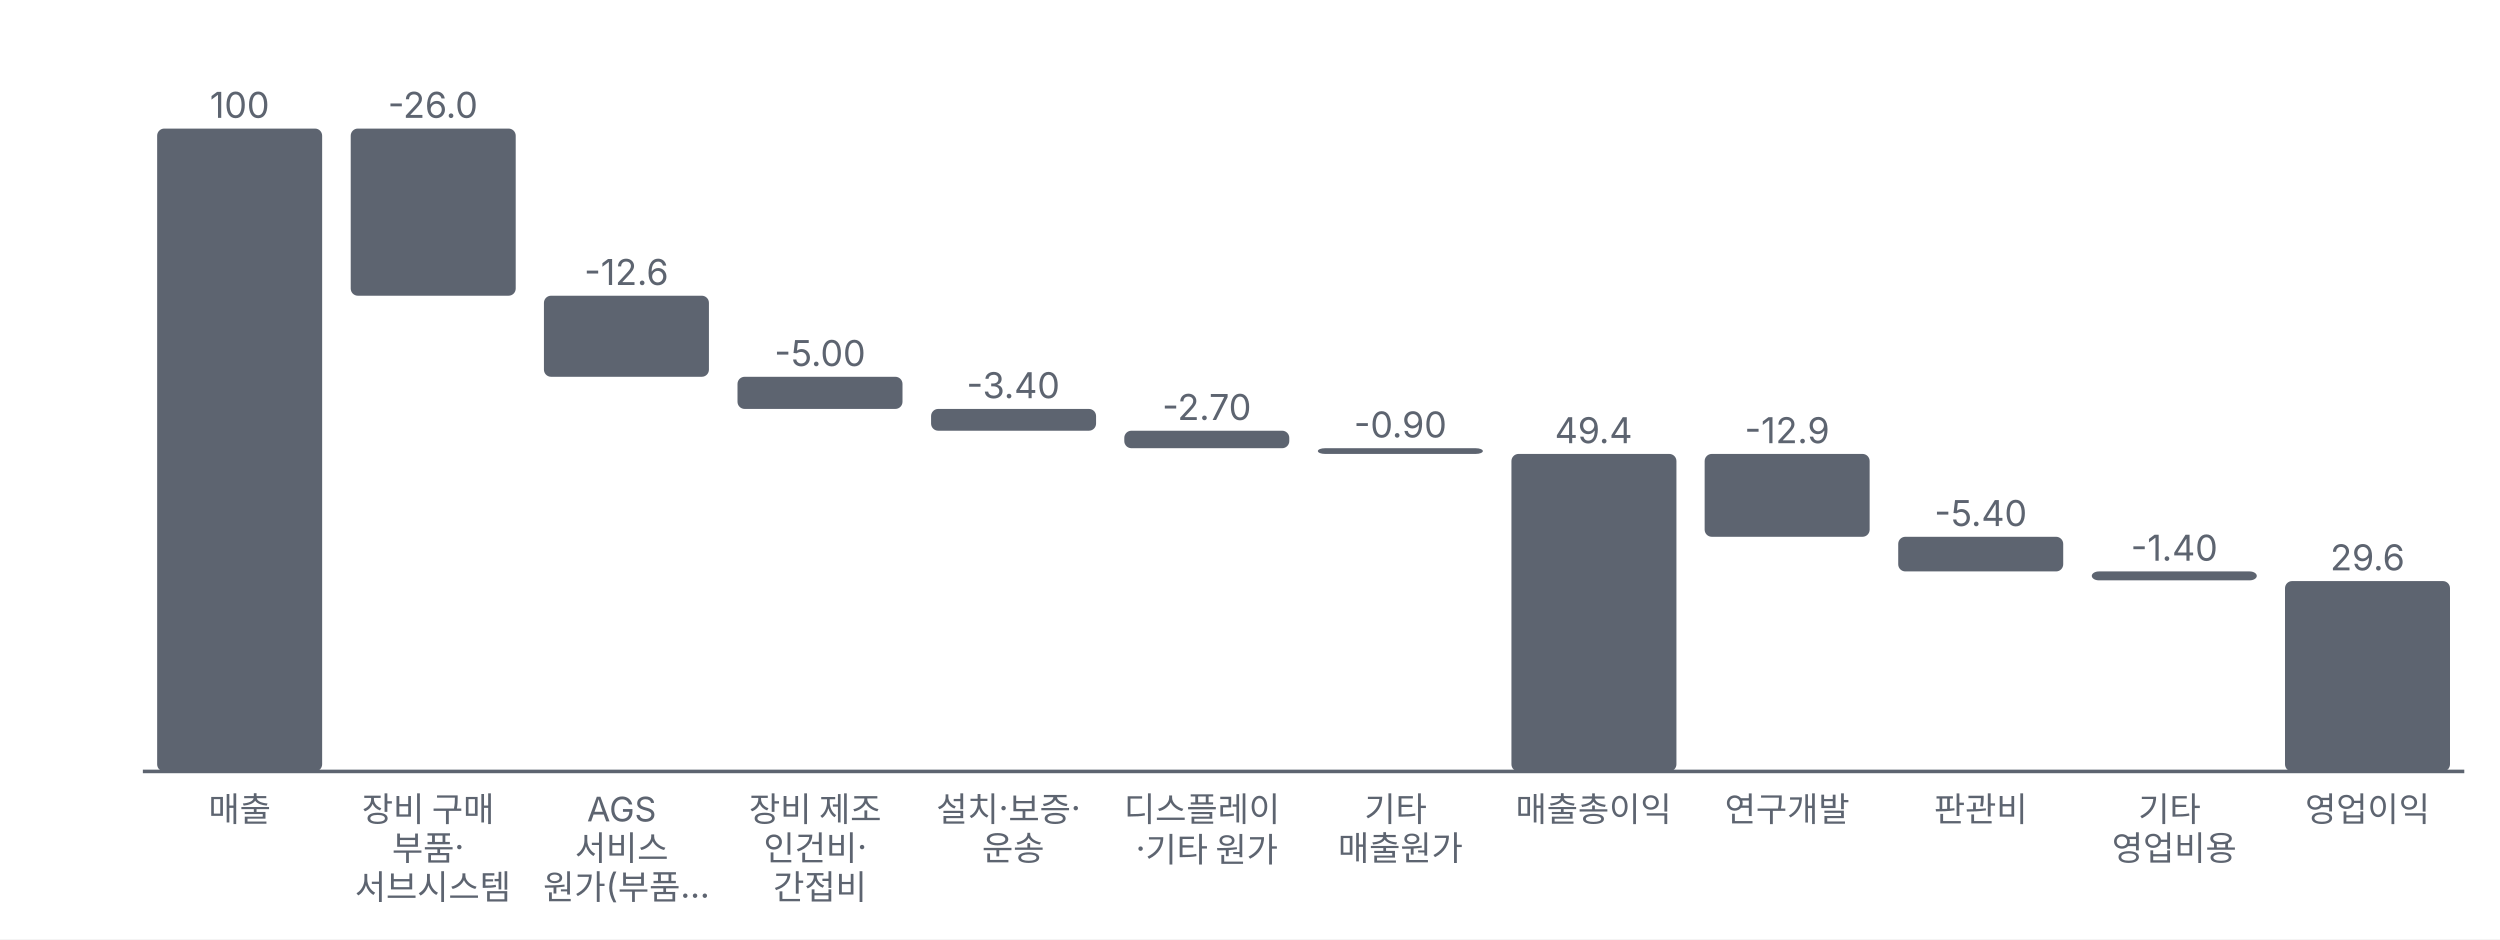
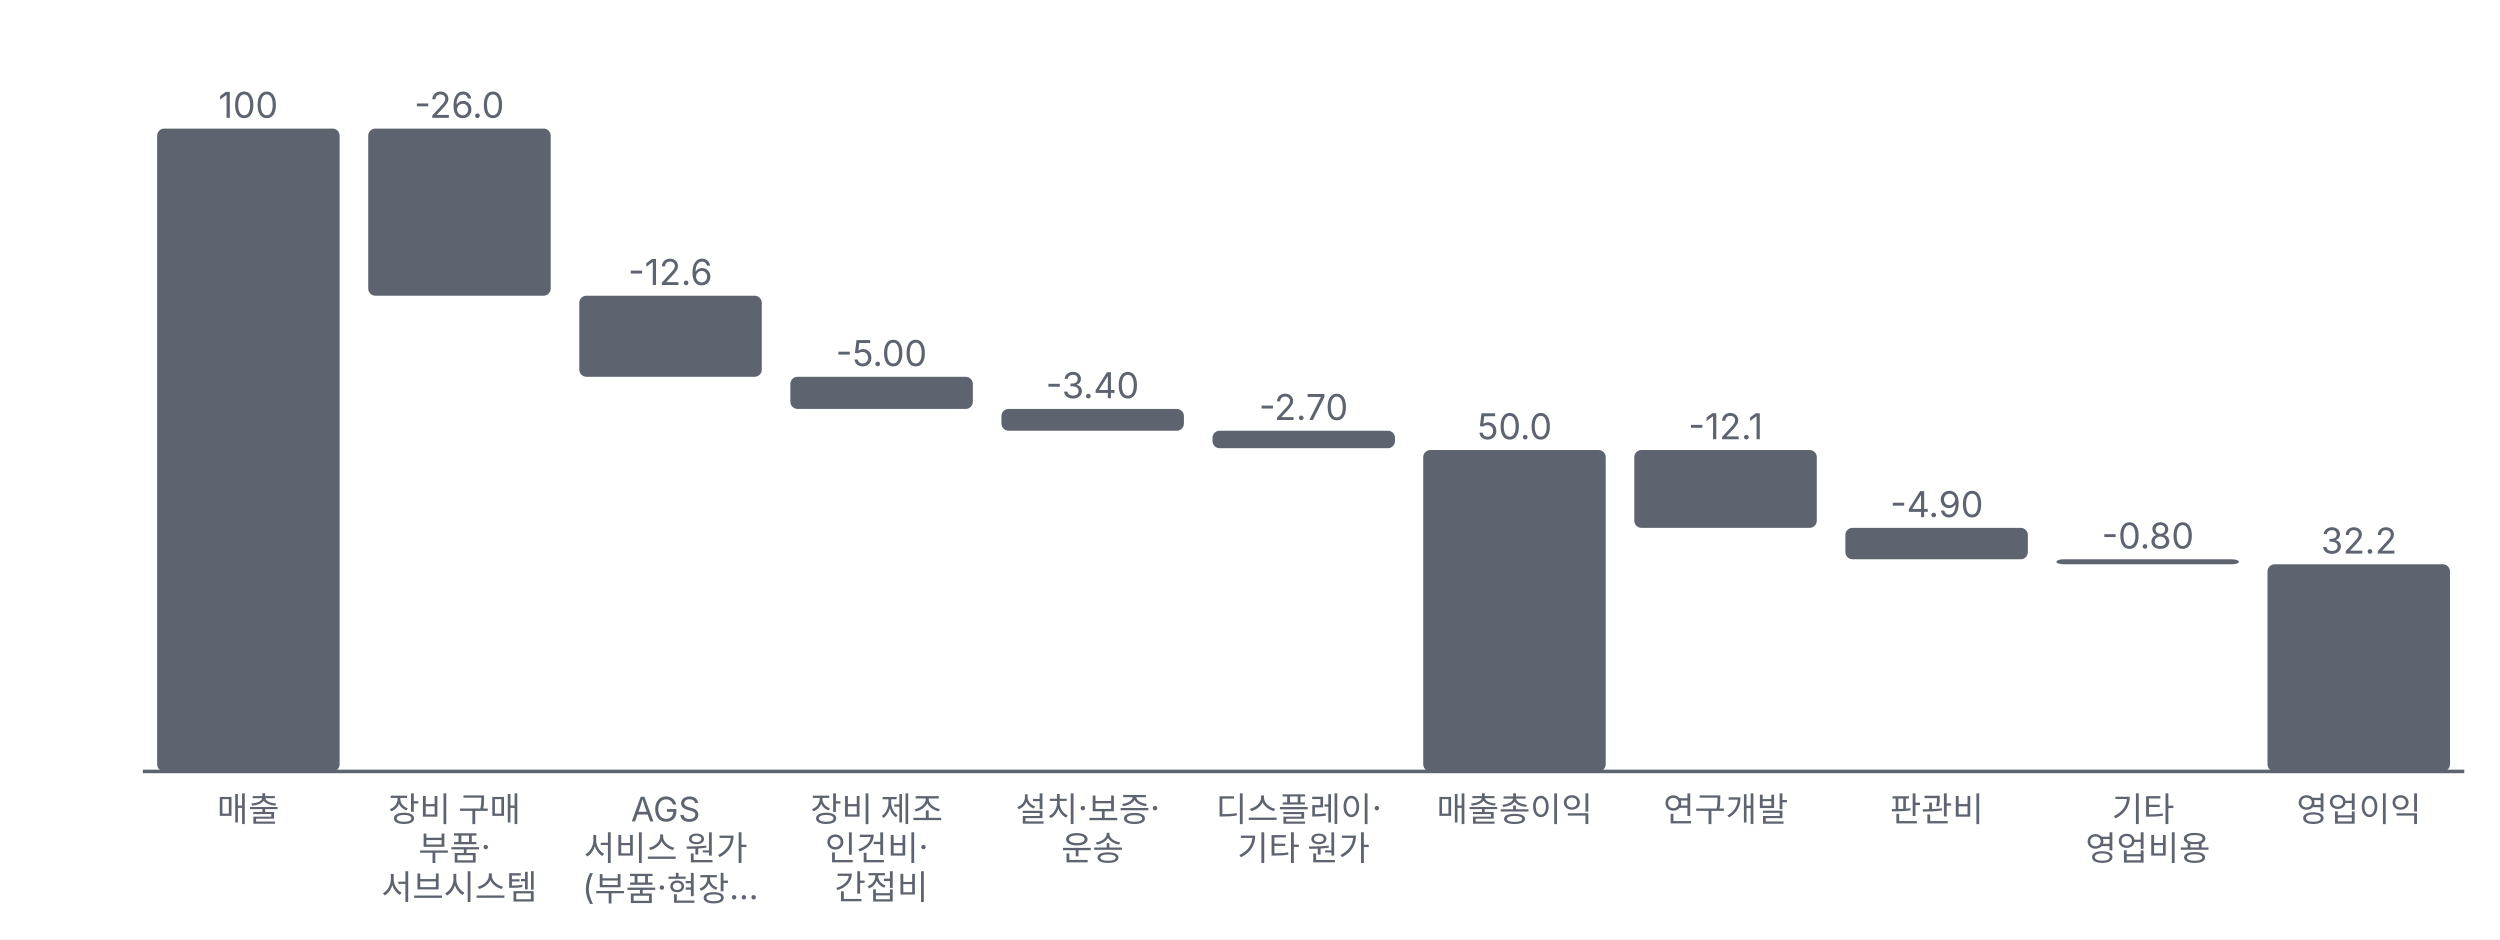
<svg xmlns="http://www.w3.org/2000/svg" viewBox="0 0 700 263" width="700" height="263">
  <style>text{fill:#5d6470;font-size:10.5px;font-family:-apple-system,'Apple SD Gothic Neo','Malgun Gothic',sans-serif}</style>
  <rect width="100%" height="100%" fill="#ffffff" />
  <g transform="translate(0,0)">
    <line x1="40" x2="690" y1="216.0" y2="216.0" stroke="#5d6470" />
-     <rect x="44.0" y="36.0" width="46.2" height="180.0" rx="2" fill="#5d6470" />
-     <text x="67.1" y="33.0" text-anchor="middle" style="font-size:10px">100</text>
-     <text x="67.1" y="230.0" text-anchor="middle" style="font-size:9.5px">
-       <tspan x="67.1" dy="0.0">매출</tspan>
+     <rect x="44.0" y="36.0" width="51.1" height="180.0" rx="2" fill="#5d6470" />
+     <text x="69.5" y="33.0" text-anchor="middle" style="font-size:10px">100</text>
+     <text x="69.5" y="230.0" text-anchor="middle" style="font-size:9.5px">
+       <tspan x="69.5" dy="0.0">매출</tspan>
    </text>
-     <rect x="98.2" y="36.0" width="46.2" height="46.8" rx="2" fill="#5d6470" />
-     <text x="121.2" y="33.0" text-anchor="middle" style="font-size:10px">-26.0</text>
-     <text x="121.2" y="230.0" text-anchor="middle" style="font-size:9.5px">
-       <tspan x="121.2" dy="0.0">장비 구매</tspan>
-       <tspan x="121.2" dy="10.9">부품·</tspan>
-       <tspan x="121.2" dy="10.9">서브시스템</tspan>
+     <rect x="103.1" y="36.0" width="51.1" height="46.8" rx="2" fill="#5d6470" />
+     <text x="128.6" y="33.0" text-anchor="middle" style="font-size:10px">-26.0</text>
+     <text x="128.6" y="230.0" text-anchor="middle" style="font-size:9.5px">
+       <tspan x="128.6" dy="0.0">장비 구매</tspan>
+       <tspan x="128.6" dy="10.9">부품·</tspan>
+       <tspan x="128.6" dy="10.9">서브시스템</tspan>
    </text>
-     <rect x="152.3" y="82.8" width="46.2" height="22.7" rx="2" fill="#5d6470" />
-     <text x="175.4" y="79.8" text-anchor="middle" style="font-size:10px">-12.6</text>
-     <text x="175.4" y="230.0" text-anchor="middle" style="font-size:9.5px">
-       <tspan x="175.4" dy="0.0">AGS</tspan>
-       <tspan x="175.4" dy="10.9">서비스</tspan>
-       <tspan x="175.4" dy="10.9">원가(부품…</tspan>
+     <rect x="162.2" y="82.8" width="51.1" height="22.7" rx="2" fill="#5d6470" />
+     <text x="187.7" y="79.8" text-anchor="middle" style="font-size:10px">-12.6</text>
+     <text x="187.7" y="230.0" text-anchor="middle" style="font-size:9.5px">
+       <tspan x="187.7" dy="0.0">AGS</tspan>
+       <tspan x="187.7" dy="10.9">서비스 원가</tspan>
+       <tspan x="187.7" dy="10.9">(부품·현장…</tspan>
    </text>
-     <rect x="206.5" y="105.5" width="46.2" height="9.0" rx="2" fill="#5d6470" />
-     <text x="229.6" y="102.5" text-anchor="middle" style="font-size:10px">-5.00</text>
-     <text x="229.6" y="230.0" text-anchor="middle" style="font-size:9.5px">
-       <tspan x="229.6" dy="0.0">장비 제조</tspan>
-       <tspan x="229.6" dy="10.9">인건비·</tspan>
-       <tspan x="229.6" dy="10.9">간접비</tspan>
+     <rect x="221.3" y="105.5" width="51.1" height="9.0" rx="2" fill="#5d6470" />
+     <text x="246.8" y="102.5" text-anchor="middle" style="font-size:10px">-5.00</text>
+     <text x="246.8" y="230.0" text-anchor="middle" style="font-size:9.5px">
+       <tspan x="246.8" dy="0.0">장비 제조</tspan>
+       <tspan x="246.8" dy="10.9">인건비·</tspan>
+       <tspan x="246.8" dy="10.9">간접비</tspan>
    </text>
-     <rect x="260.7" y="114.5" width="46.2" height="6.1" rx="2" fill="#5d6470" />
-     <text x="283.7" y="111.5" text-anchor="middle" style="font-size:10px">-3.40</text>
-     <text x="283.7" y="230.0" text-anchor="middle" style="font-size:9.5px">
-       <tspan x="283.7" dy="0.0">설치·보증·</tspan>
-       <tspan x="283.7" dy="10.9">운송</tspan>
+     <rect x="280.4" y="114.5" width="51.1" height="6.1" rx="2" fill="#5d6470" />
+     <text x="305.9" y="111.5" text-anchor="middle" style="font-size:10px">-3.40</text>
+     <text x="305.9" y="230.0" text-anchor="middle" style="font-size:9.5px">
+       <tspan x="305.9" dy="0.0">설치·보증·</tspan>
+       <tspan x="305.9" dy="10.9">운송</tspan>
    </text>
-     <rect x="314.8" y="120.6" width="46.2" height="4.9" rx="2" fill="#5d6470" />
-     <text x="337.9" y="117.6" text-anchor="middle" style="font-size:10px">-2.70</text>
-     <text x="337.9" y="230.0" text-anchor="middle" style="font-size:9.5px">
-       <tspan x="337.9" dy="0.0">디스플레이</tspan>
-       <tspan x="337.9" dy="10.9">·기타 원가</tspan>
+     <rect x="339.5" y="120.6" width="51.1" height="4.9" rx="2" fill="#5d6470" />
+     <text x="365.0" y="117.6" text-anchor="middle" style="font-size:10px">-2.70</text>
+     <text x="365.0" y="230.0" text-anchor="middle" style="font-size:9.5px">
+       <tspan x="365.0" dy="0.0">디스플레이·</tspan>
+       <tspan x="365.0" dy="10.9">기타 원가</tspan>
    </text>
-     <rect x="369.0" y="125.5" width="46.2" height="1.6" rx="2" fill="#5d6470" />
-     <text x="392.1" y="122.5" text-anchor="middle" style="font-size:10px">-0.90</text>
-     <text x="392.1" y="230.0" text-anchor="middle" style="font-size:9.5px">
-       <tspan x="392.1" dy="0.0">기타</tspan>
-       <tspan x="392.1" dy="10.9">매출원가</tspan>
+     <rect x="398.5" y="126.0" width="51.1" height="90.0" rx="2" fill="#5d6470" />
+     <text x="424.1" y="123.0" text-anchor="middle" style="font-size:10px">50.0</text>
+     <text x="424.1" y="230.0" text-anchor="middle" style="font-size:9.5px">
+       <tspan x="424.1" dy="0.0">매출총이익</tspan>
    </text>
-     <rect x="423.2" y="127.1" width="46.2" height="88.9" rx="2" fill="#5d6470" />
-     <text x="446.2" y="124.1" text-anchor="middle" style="font-size:10px">49.4</text>
-     <text x="446.2" y="230.0" text-anchor="middle" style="font-size:9.5px">
-       <tspan x="446.2" dy="0.0">매출총이익</tspan>
+     <rect x="457.6" y="126.0" width="51.1" height="21.8" rx="2" fill="#5d6470" />
+     <text x="483.2" y="123.0" text-anchor="middle" style="font-size:10px">-12.1</text>
+     <text x="483.2" y="230.0" text-anchor="middle" style="font-size:9.5px">
+       <tspan x="483.2" dy="0.0">연구개발</tspan>
    </text>
-     <rect x="477.3" y="127.1" width="46.2" height="23.2" rx="2" fill="#5d6470" />
-     <text x="500.4" y="124.1" text-anchor="middle" style="font-size:10px">-12.9</text>
-     <text x="500.4" y="230.0" text-anchor="middle" style="font-size:9.5px">
-       <tspan x="500.4" dy="0.0">연구개발</tspan>
+     <rect x="516.7" y="147.8" width="51.1" height="8.8" rx="2" fill="#5d6470" />
+     <text x="542.3" y="144.8" text-anchor="middle" style="font-size:10px">-4.90</text>
+     <text x="542.3" y="230.0" text-anchor="middle" style="font-size:9.5px">
+       <tspan x="542.3" dy="0.0">판관비</tspan>
    </text>
-     <rect x="531.5" y="150.3" width="46.2" height="9.7" rx="2" fill="#5d6470" />
-     <text x="554.6" y="147.3" text-anchor="middle" style="font-size:10px">-5.40</text>
-     <text x="554.6" y="230.0" text-anchor="middle" style="font-size:9.5px">
-       <tspan x="554.6" dy="0.0">판관비</tspan>
+     <rect x="575.8" y="156.6" width="51.1" height="1.4" rx="2" fill="#5d6470" />
+     <text x="601.4" y="153.6" text-anchor="middle" style="font-size:10px">-0.80</text>
+     <text x="601.4" y="230.0" text-anchor="middle" style="font-size:9.5px">
+       <tspan x="601.4" dy="0.0">기타</tspan>
+       <tspan x="601.4" dy="10.9">영업비용</tspan>
    </text>
-     <rect x="585.7" y="160.0" width="46.2" height="2.5" rx="2" fill="#5d6470" />
-     <text x="608.8" y="157.0" text-anchor="middle" style="font-size:10px">-1.40</text>
-     <text x="608.8" y="230.0" text-anchor="middle" style="font-size:9.5px">
-       <tspan x="608.8" dy="0.0">기타</tspan>
-       <tspan x="608.8" dy="10.9">영업비용</tspan>
-     </text>
-     <rect x="639.8" y="162.7" width="46.2" height="53.3" rx="2" fill="#5d6470" />
-     <text x="662.9" y="159.7" text-anchor="middle" style="font-size:10px">29.6</text>
-     <text x="662.9" y="230.0" text-anchor="middle" style="font-size:9.5px">
-       <tspan x="662.9" dy="0.0">영업이익</tspan>
+     <rect x="634.9" y="158.0" width="51.1" height="58.0" rx="2" fill="#5d6470" />
+     <text x="660.5" y="155.0" text-anchor="middle" style="font-size:10px">32.2</text>
+     <text x="660.5" y="230.0" text-anchor="middle" style="font-size:9.5px">
+       <tspan x="660.5" dy="0.0">영업이익</tspan>
    </text>
  </g>
</svg>
